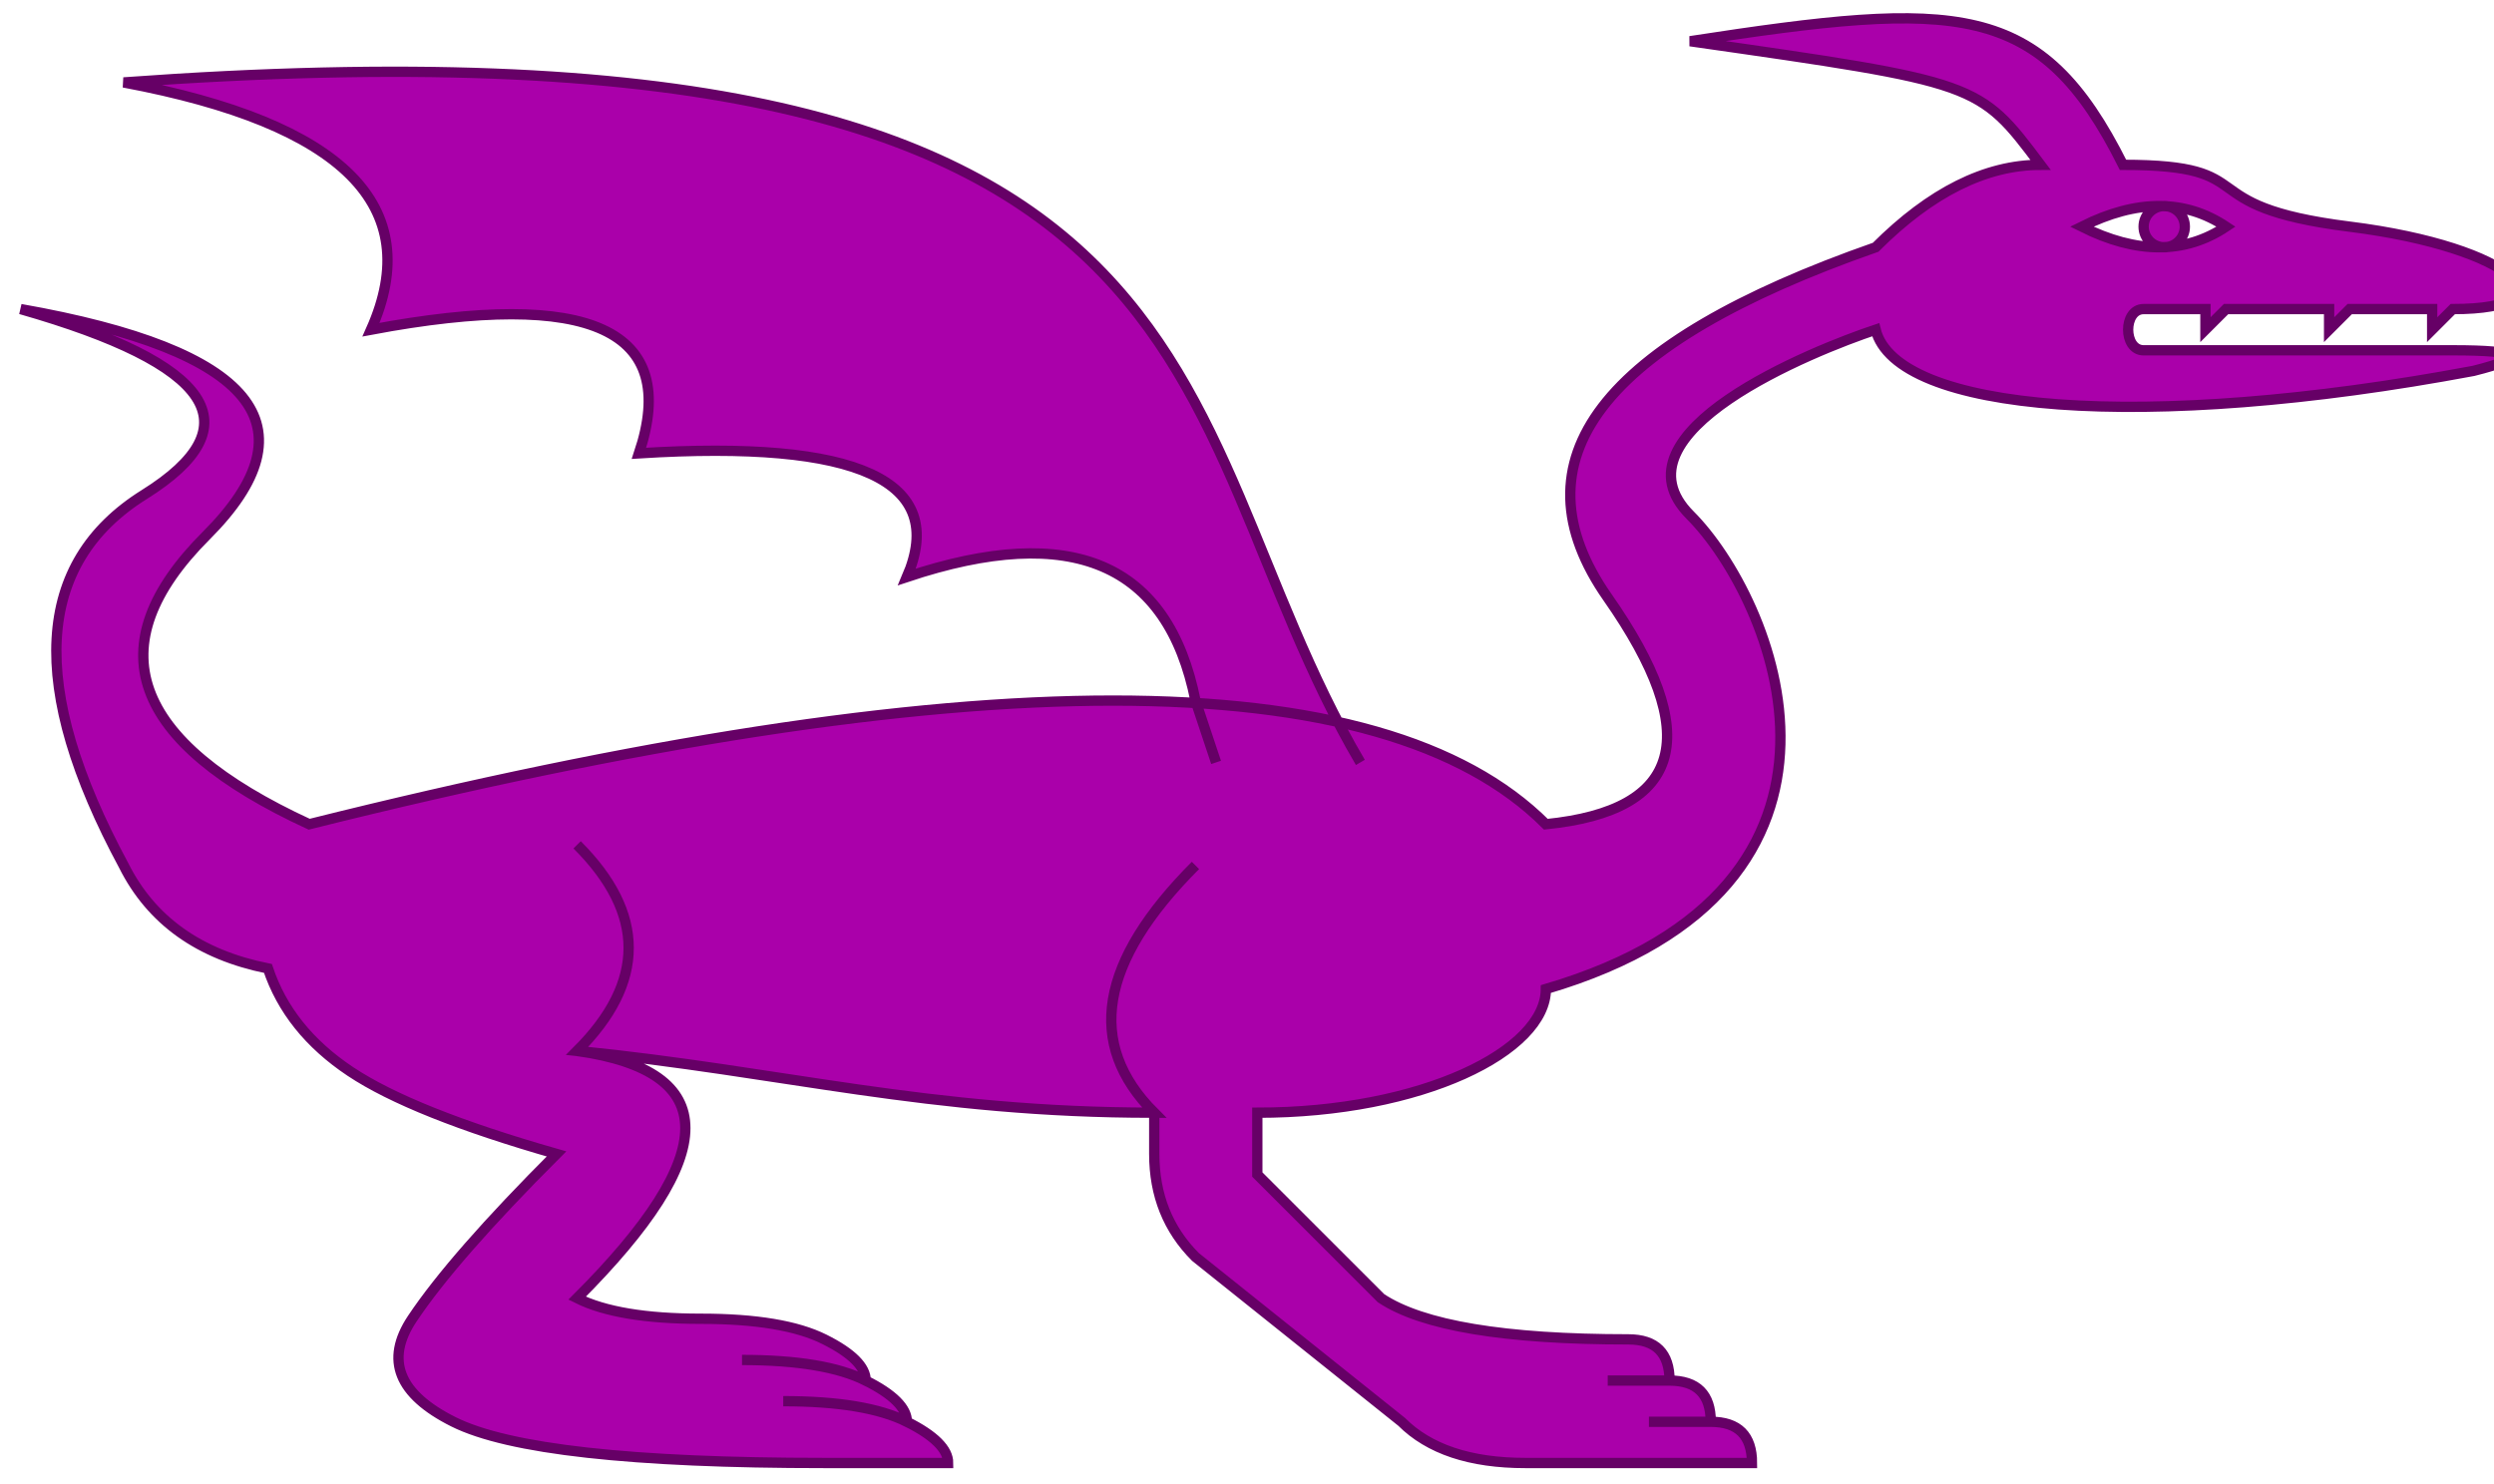
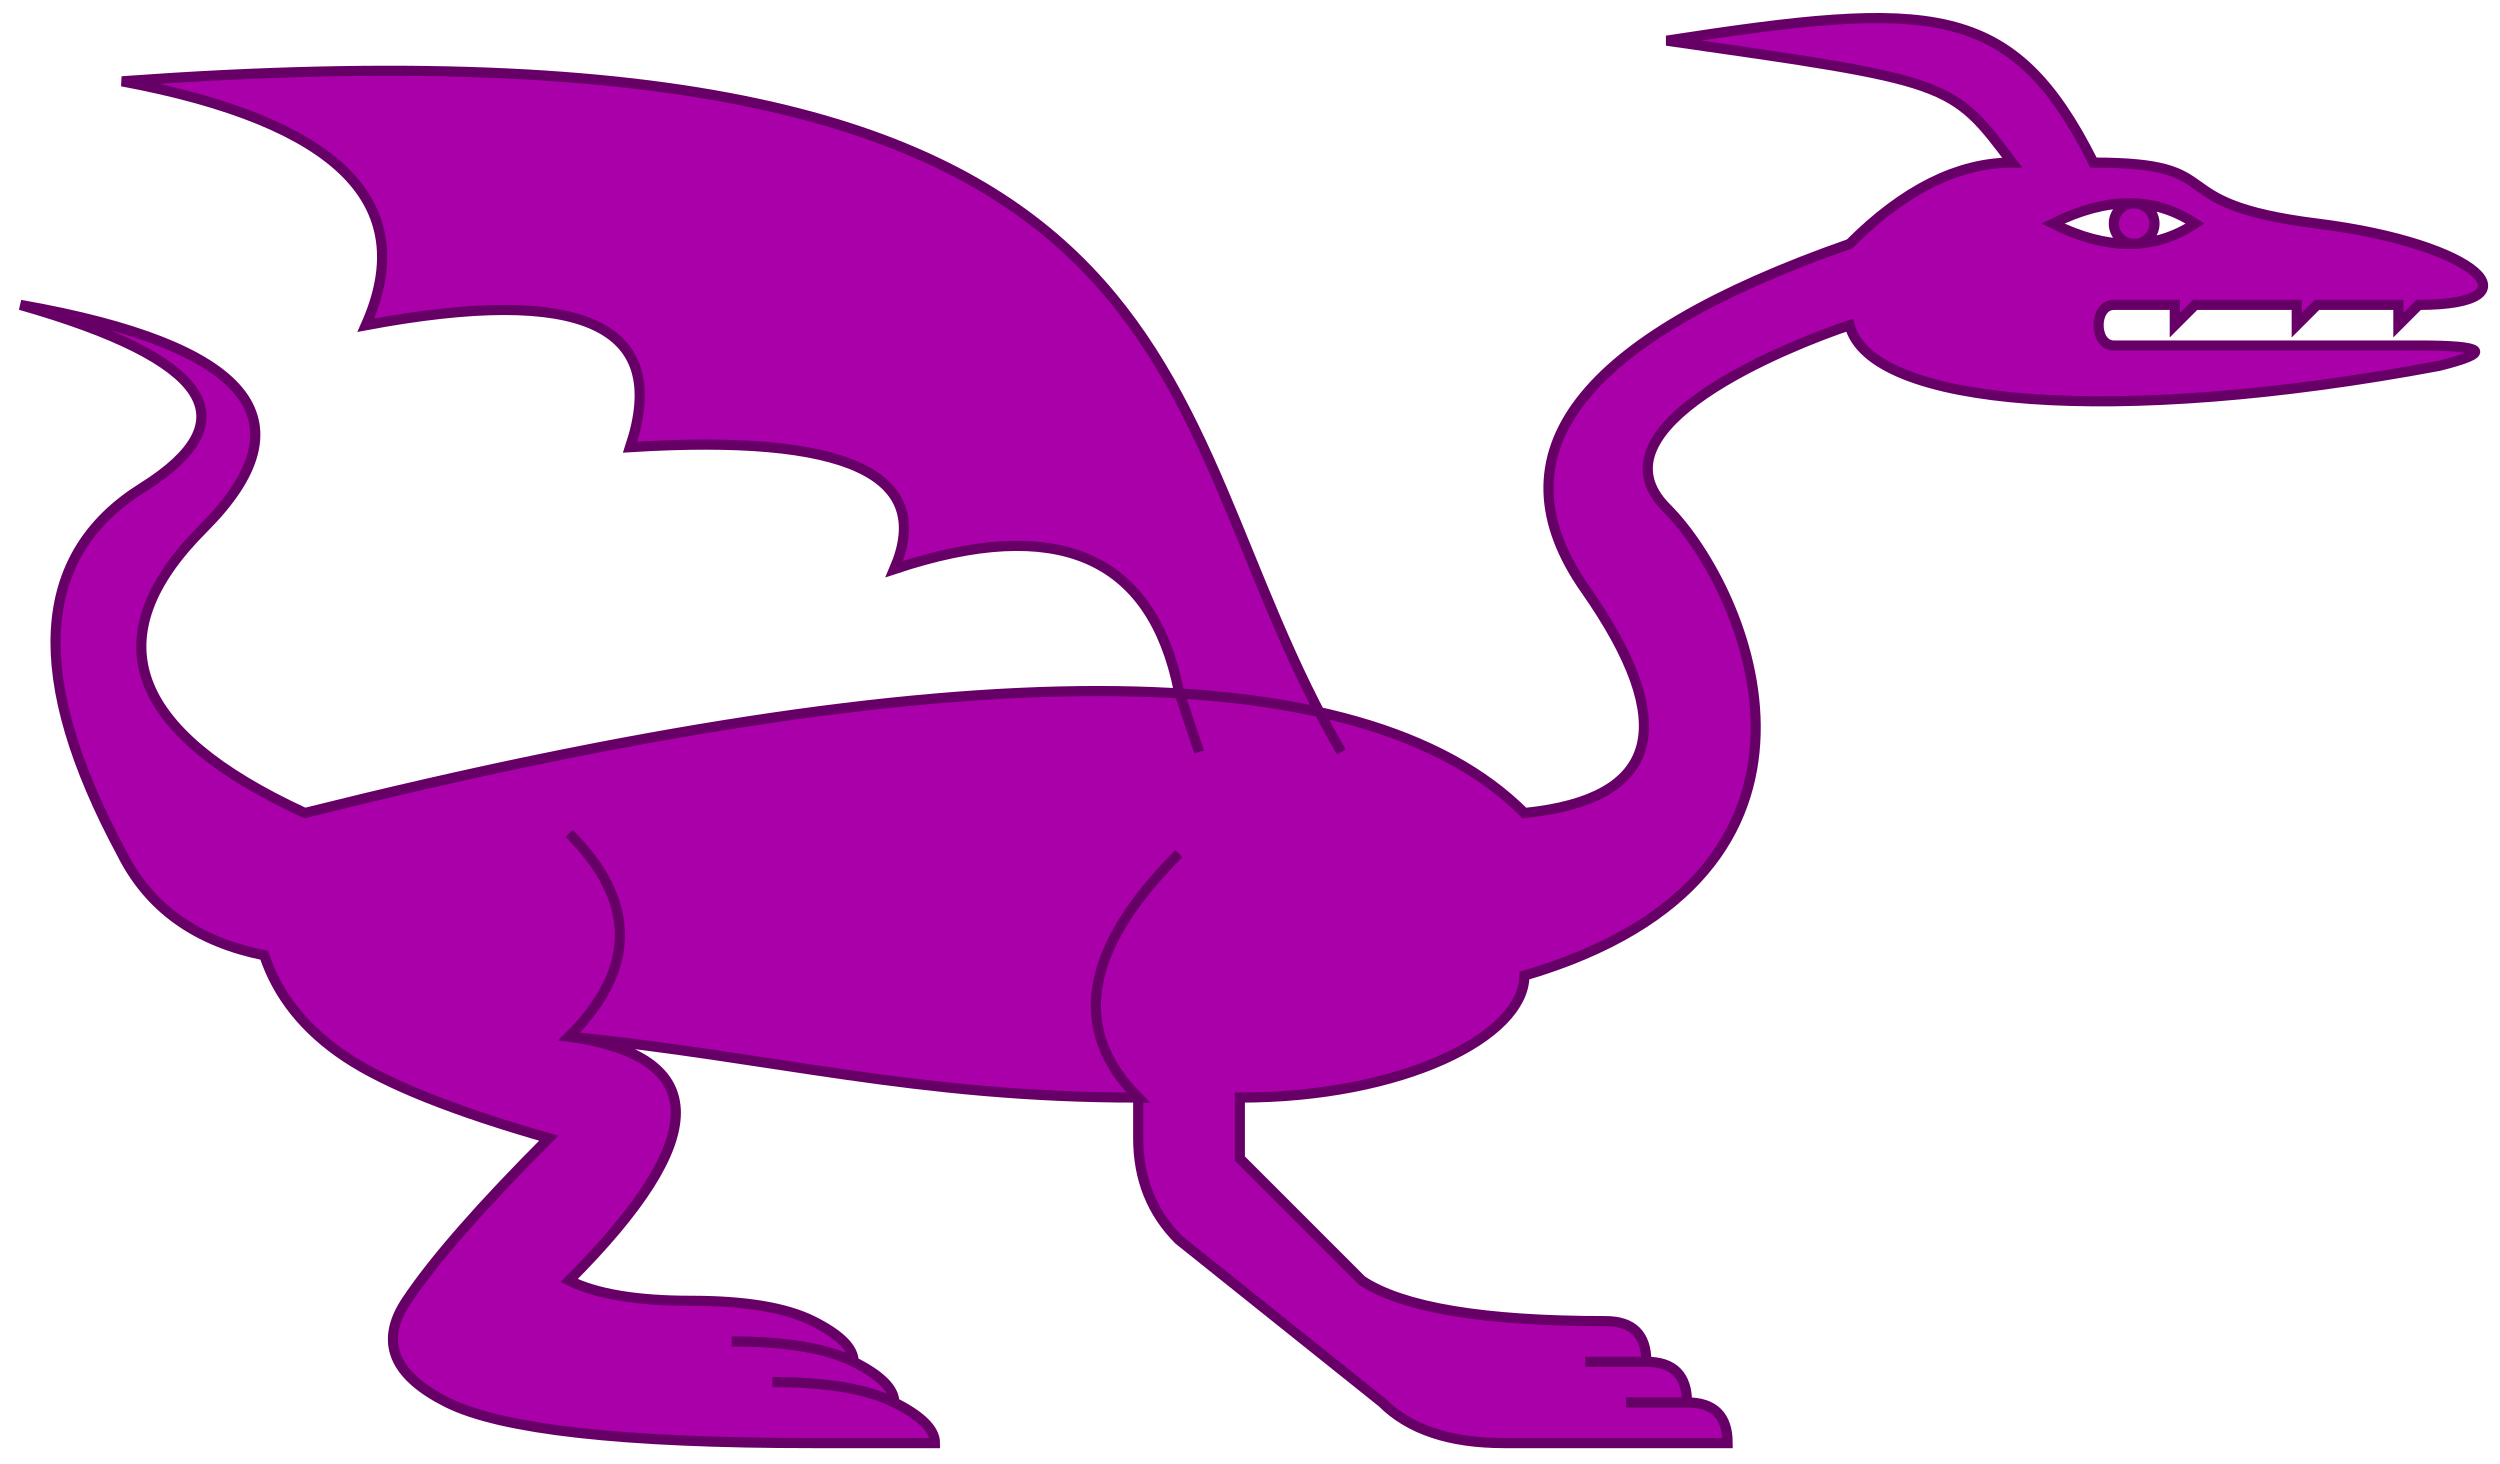
- <svg xmlns="http://www.w3.org/2000/svg" viewBox="-63 4 121 72">
+ <svg xmlns="http://www.w3.org/2000/svg" viewBox="-63 4 123 72">
  <path d="M 40 12 C 36 4 32 4 19 6 C 33 8 33 8 36 12 Q 32 12 28 16 Q 8 23 15 33 T 12 44 Q 0 32 -48 44 Q -61 38 -53 30 T -62 19 Q -48 23 -56 28 T -57 46 Q -55 50 -50 51 Q -49 54 -46 56 T -36 60 Q -41 65 -43 68 T -41 73 T -23 75 H -17 Q -17 74 -19 73 T -25 72 Q -21 72 -19 73 Q -19 72 -21 71 T -27 70 Q -23 70 -21 71 Q -21 70 -23 69 T -29 68 T -35 67 C -28 60 -28 56 -35 55 Q -30 50 -35 45 Q -30 50 -35 55 C -25 56 -18 58 -7 58 Q -12 53 -5 46 Q -12 53 -7 58 V 60 Q -7 63 -5 65 L 5 73 Q 7 75 11 75 H 22 Q 22 73 20 73 H 17 H 20 Q 20 71 18 71 H 15 H 18 Q 18 69 16 69 Q 7 69 4 67 L -2 61 V 58 C 6 58 12 55 12 52 C 29 47 23 33 19 29 S 25 21 28 20 C 29 24 41 25 57 22 Q 61 21 56 21 H 41 C 40 21 40 19 41 19 H 44 V 20 L 45 19 H 50 V 20 L 51 19 H 55 V 20 L 56 19 C 62 19 59 16 51 15 S 47 12 40 12 Z M 38 15 Q 42 13 45 15 Q 42 17 38 15 Z M 42 14 A 1 1 0 0 0 42 16 A 1 1 0 0 0 42 14 Z M 3 41 C -7 24 -2 4 -57 8 Q -41 11 -45 20 Q -29 17 -32 26 Q -16 25 -19 32 Q -7 28 -5 38 L -4 41" stroke="#606" stroke-width="0.5" fill="#a0a" />
</svg>
